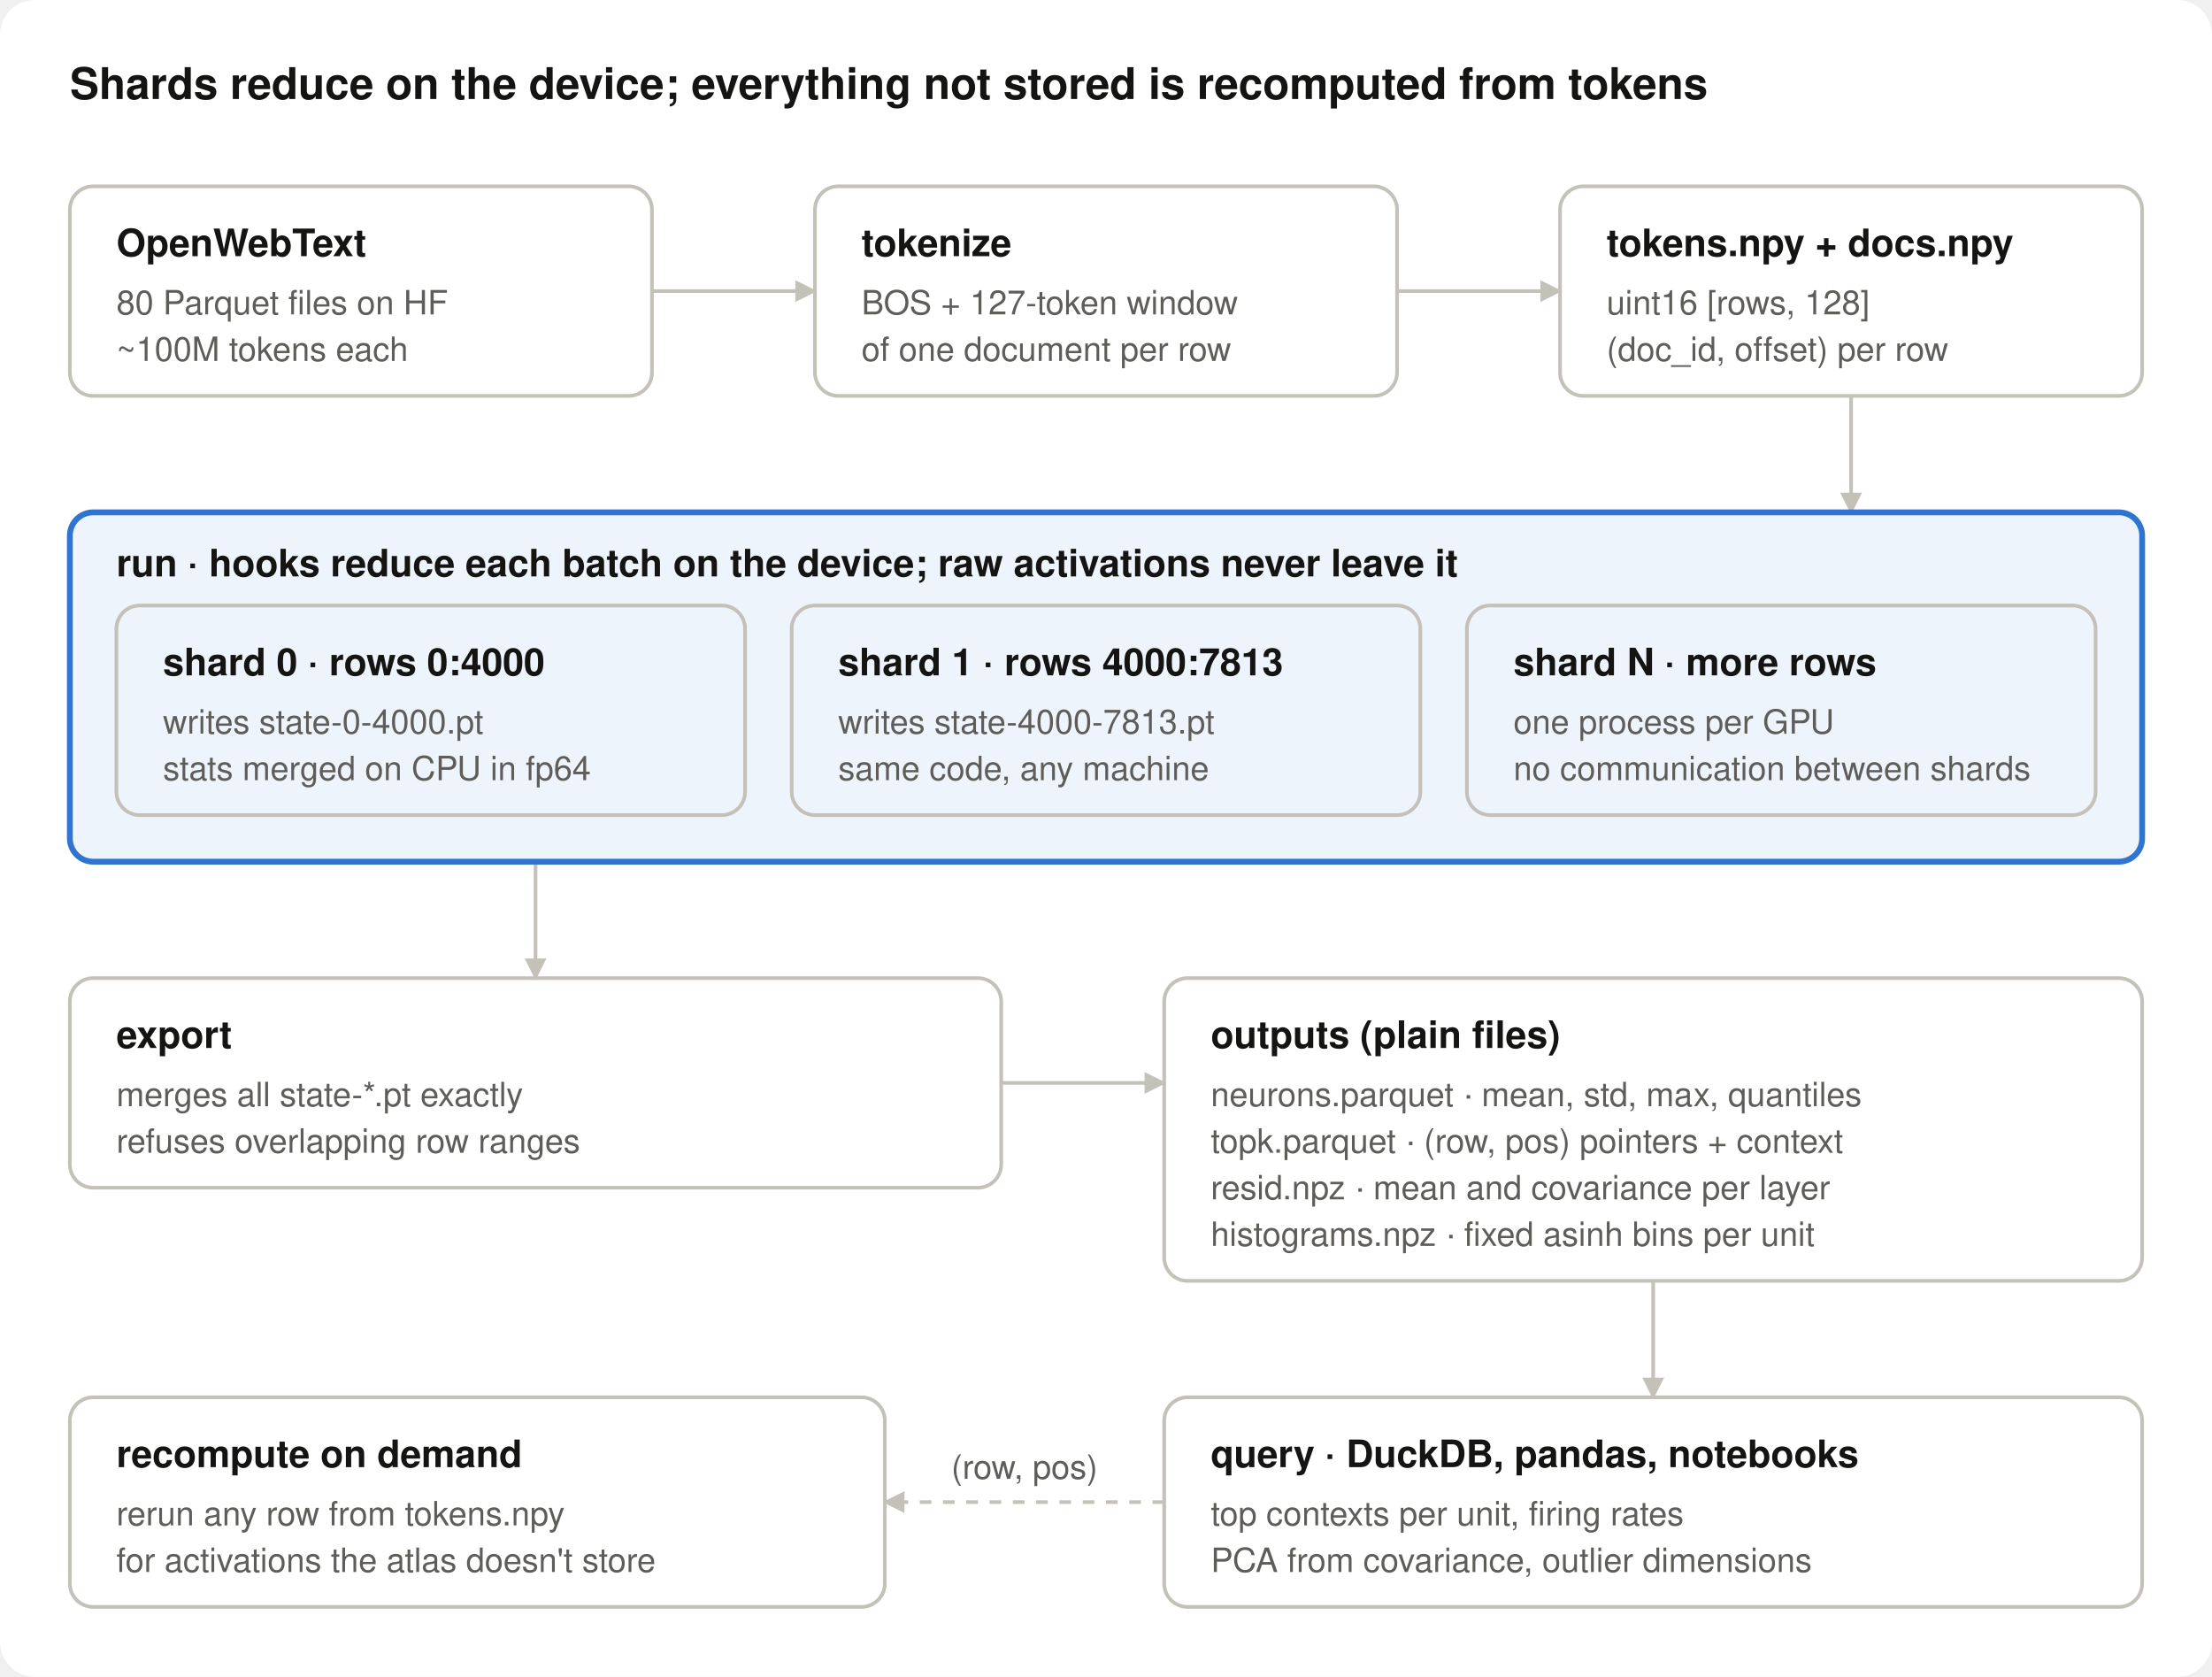
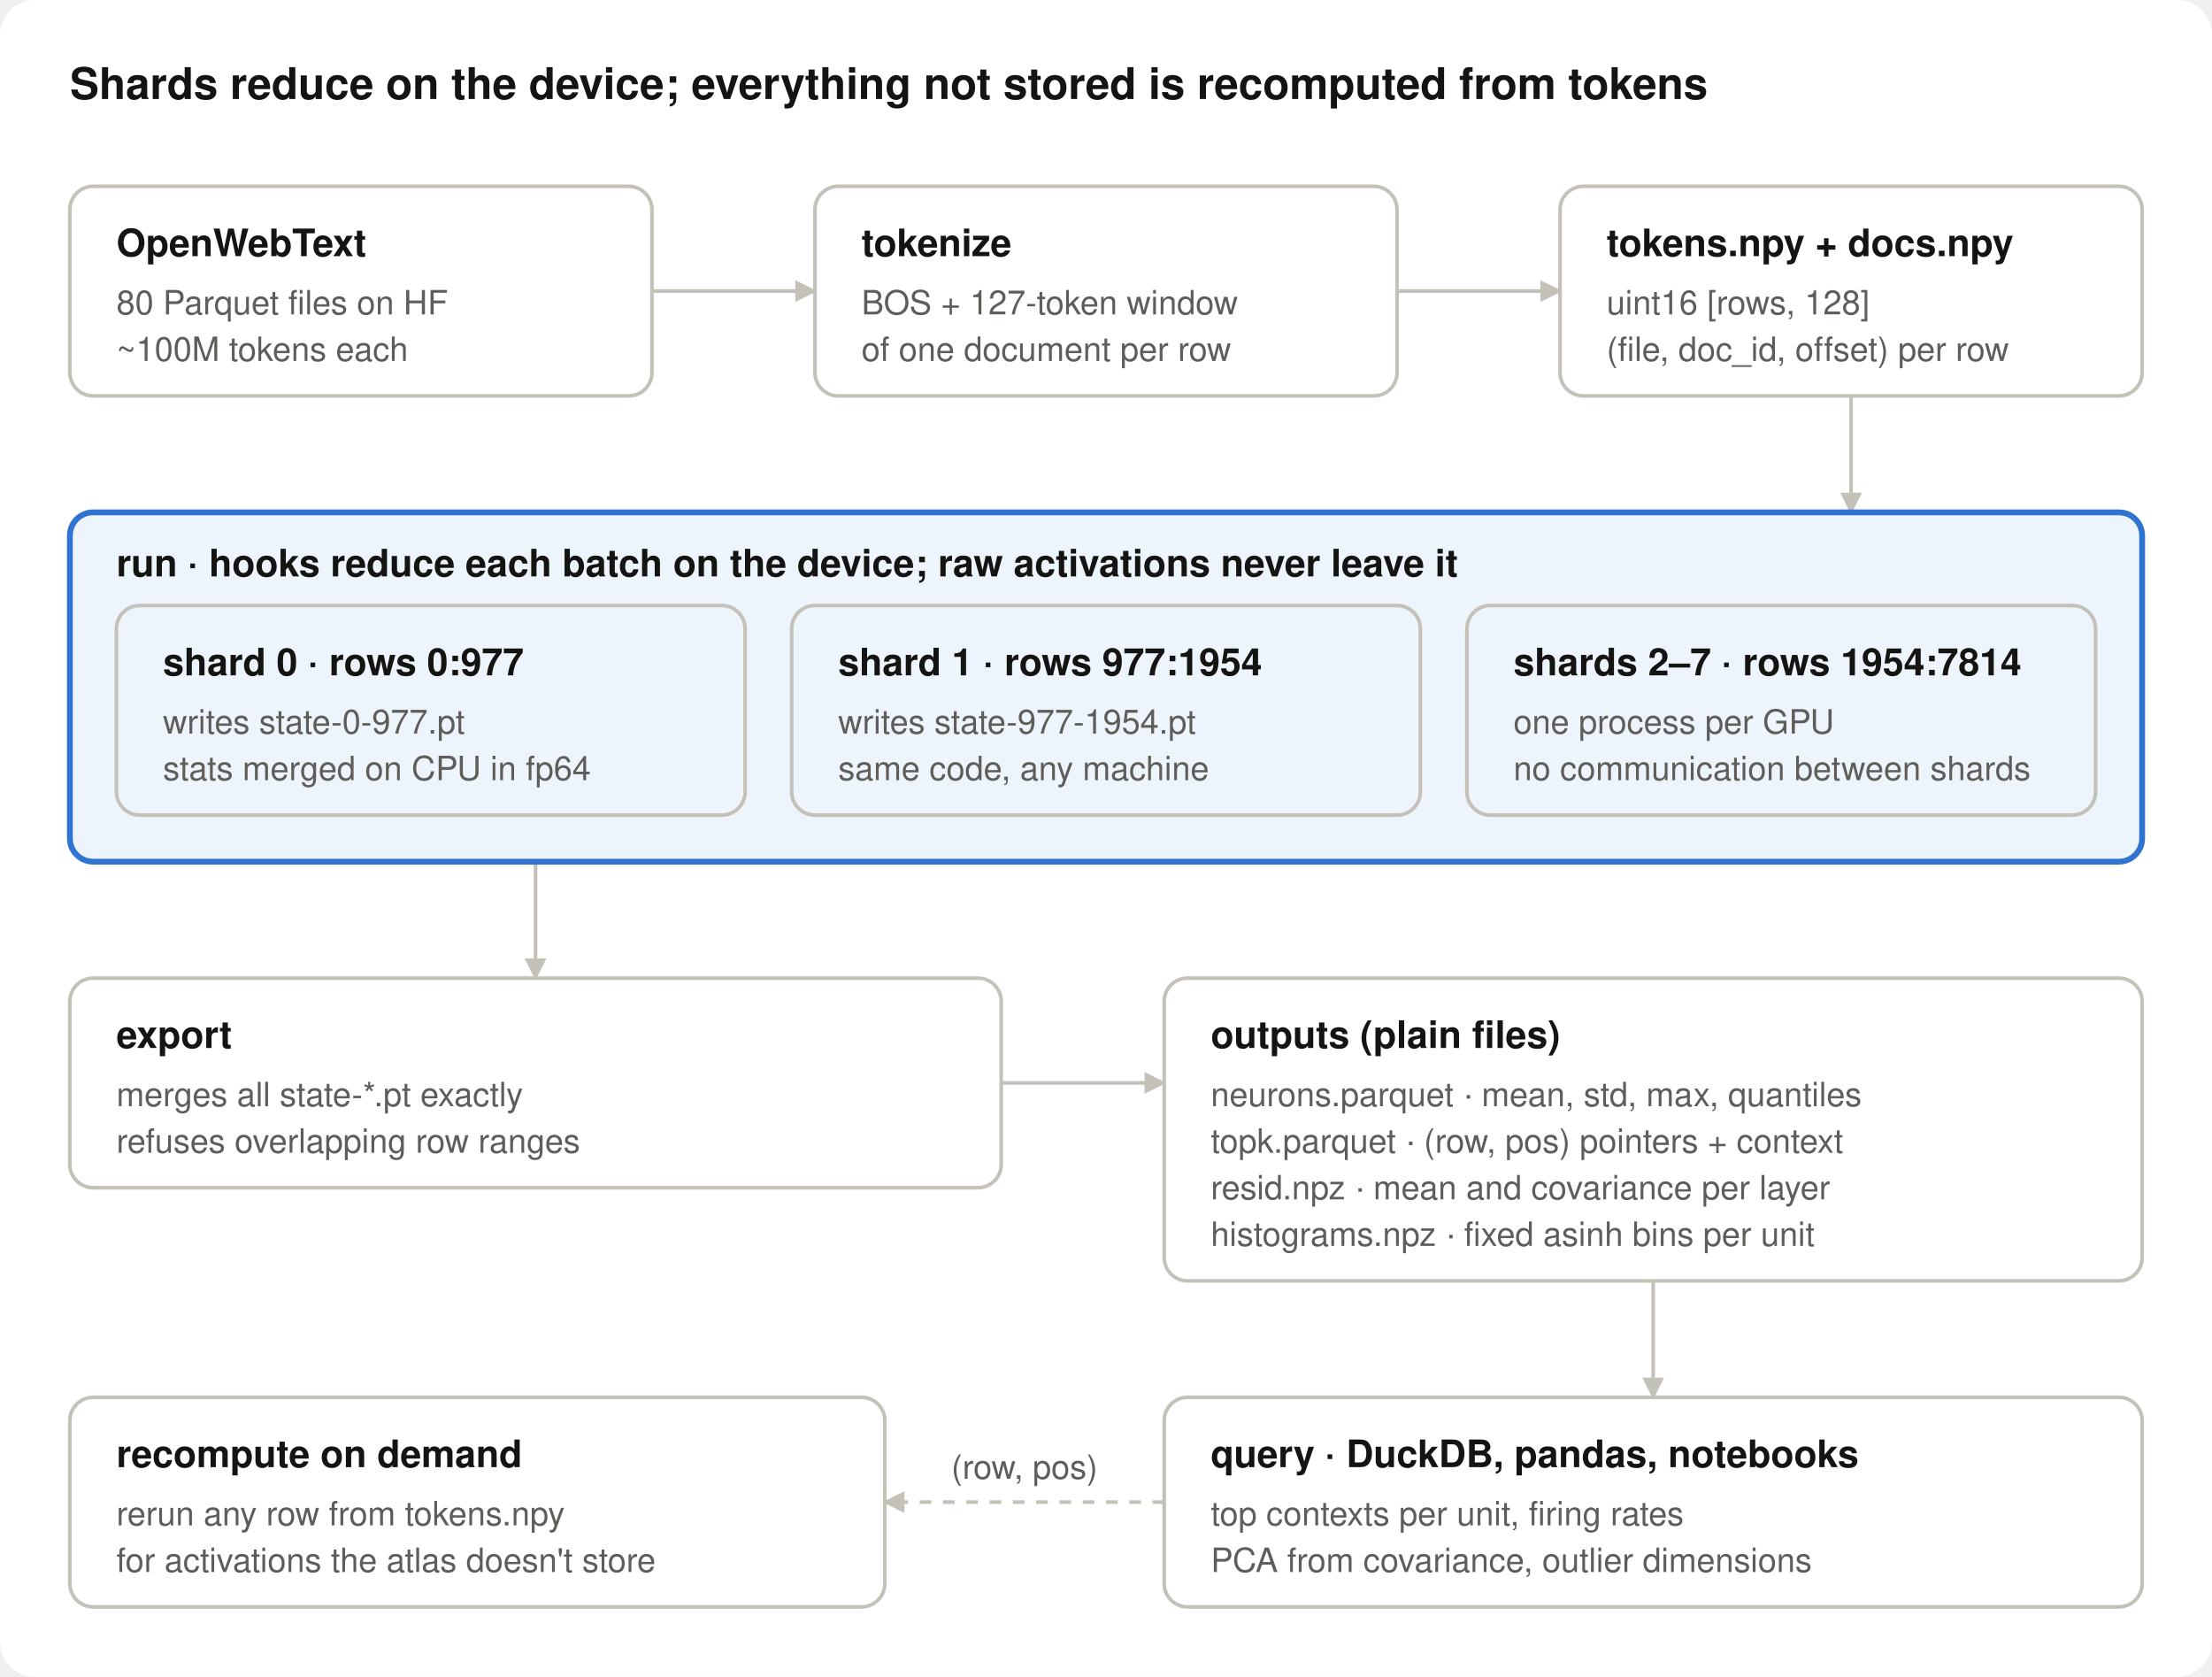
<svg xmlns="http://www.w3.org/2000/svg" viewBox="0 0 760 576" role="img" aria-label="Shards reduce on the device; everything not stored is recomputed from tokens" font-family="-apple-system, BlinkMacSystemFont, 'Segoe UI', Helvetica, Arial, sans-serif" font-size="13">
  <style>
    .bg { fill: #ffffff; }
    .ink { fill: #141413; }
    .quiet { fill: #5e5d59; }
    .edge { stroke: #c3c1b8; }
    .edge-fill { fill: #c3c1b8; }
    .accent { fill: #2f74d0; stroke: #2f74d0; }
    .box { fill: none; stroke-width: 1.25; }
    .small { font-size: 11.5px; }
    .bold { font-weight: 600; }
  </style>
  <defs>
    <marker id="arch-arrow" viewBox="0 0 10 10" refX="9" refY="5" markerWidth="6" markerHeight="6" orient="auto-start-reverse">
      <path d="M0 0L10 5L0 10z" class="edge-fill" />
    </marker>
  </defs>
  <rect width="760" height="576" rx="12" class="bg" />
  <text x="24" y="34" font-size="15" class="ink bold">Shards reduce on the device; everything not stored is recomputed from tokens</text>
  <g fill="none" stroke-width="1.25" class="edge">
    <path d="M224 100H280" marker-end="url(#arch-arrow)" />
    <path d="M480 100H536" marker-end="url(#arch-arrow)" />
    <path d="M636 136V176" marker-end="url(#arch-arrow)" />
    <path d="M184 296V336" marker-end="url(#arch-arrow)" />
    <path d="M344 372H400" marker-end="url(#arch-arrow)" />
    <path d="M568 440V480" marker-end="url(#arch-arrow)" />
    <path d="M400 516H304" stroke-dasharray="4 4" marker-end="url(#arch-arrow)" />
  </g>
  <rect x="24" y="64" width="200" height="72" rx="8" class="box edge" />
  <text x="40" y="88" class="ink bold">OpenWebText</text>
  <text x="40" y="108" class="quiet small">80 Parquet files on HF</text>
  <text x="40" y="124" class="quiet small">~100M tokens each</text>
  <rect x="280" y="64" width="200" height="72" rx="8" class="box edge" />
  <text x="296" y="88" class="ink bold">tokenize</text>
  <text x="296" y="108" class="quiet small">BOS + 127-token window</text>
  <text x="296" y="124" class="quiet small">of one document per row</text>
  <rect x="536" y="64" width="200" height="72" rx="8" class="box edge" />
  <text x="552" y="88" class="ink bold">tokens.npy + docs.npy</text>
  <text x="552" y="108" class="quiet small">uint16 [rows, 128]</text>
-   <text x="552" y="124" class="quiet small">(doc_id, offset) per row</text>
+   <text x="552" y="124" class="quiet small">(file, doc_id, offset) per row</text>
  <rect x="24" y="176" width="712" height="120" rx="8" fill-opacity="0.08" stroke-width="2" class="accent" />
  <text x="40" y="198" class="ink bold">run · hooks reduce each batch on the device; raw activations never leave it</text>
  <rect x="40" y="208" width="216" height="72" rx="8" class="box edge" />
-   <text x="56" y="232" class="ink bold">shard 0 · rows 0:4000</text>
-   <text x="56" y="252" class="quiet small">writes state-0-4000.pt</text>
+   <text x="56" y="232" class="ink bold">shard 0 · rows 0:977</text>
+   <text x="56" y="252" class="quiet small">writes state-0-977.pt</text>
  <text x="56" y="268" class="quiet small">stats merged on CPU in fp64</text>
  <rect x="272" y="208" width="216" height="72" rx="8" class="box edge" />
-   <text x="288" y="232" class="ink bold">shard 1 · rows 4000:7813</text>
-   <text x="288" y="252" class="quiet small">writes state-4000-7813.pt</text>
+   <text x="288" y="232" class="ink bold">shard 1 · rows 977:1954</text>
+   <text x="288" y="252" class="quiet small">writes state-977-1954.pt</text>
  <text x="288" y="268" class="quiet small">same code, any machine</text>
  <rect x="504" y="208" width="216" height="72" rx="8" class="box edge" />
-   <text x="520" y="232" class="ink bold">shard N · more rows</text>
+   <text x="520" y="232" class="ink bold">shards 2–7 · rows 1954:7814</text>
  <text x="520" y="252" class="quiet small">one process per GPU</text>
  <text x="520" y="268" class="quiet small">no communication between shards</text>
  <rect x="24" y="336" width="320" height="72" rx="8" class="box edge" />
  <text x="40" y="360" class="ink bold">export</text>
  <text x="40" y="380" class="quiet small">merges all state-*.pt exactly</text>
  <text x="40" y="396" class="quiet small">refuses overlapping row ranges</text>
  <rect x="400" y="336" width="336" height="104" rx="8" class="box edge" />
  <text x="416" y="360" class="ink bold">outputs (plain files)</text>
  <text x="416" y="380" class="quiet small">neurons.parquet · mean, std, max, quantiles</text>
  <text x="416" y="396" class="quiet small">topk.parquet · (row, pos) pointers + context</text>
  <text x="416" y="412" class="quiet small">resid.npz · mean and covariance per layer</text>
  <text x="416" y="428" class="quiet small">histograms.npz · fixed asinh bins per unit</text>
  <rect x="24" y="480" width="280" height="72" rx="8" class="box edge" />
  <text x="40" y="504" class="ink bold">recompute on demand</text>
  <text x="40" y="524" class="quiet small">rerun any row from tokens.npy</text>
  <text x="40" y="540" class="quiet small">for activations the atlas doesn't store</text>
  <text x="352" y="508" text-anchor="middle" class="quiet small">(row, pos)</text>
  <rect x="400" y="480" width="336" height="72" rx="8" class="box edge" />
  <text x="416" y="504" class="ink bold">query · DuckDB, pandas, notebooks</text>
  <text x="416" y="524" class="quiet small">top contexts per unit, firing rates</text>
  <text x="416" y="540" class="quiet small">PCA from covariance, outlier dimensions</text>
</svg>
